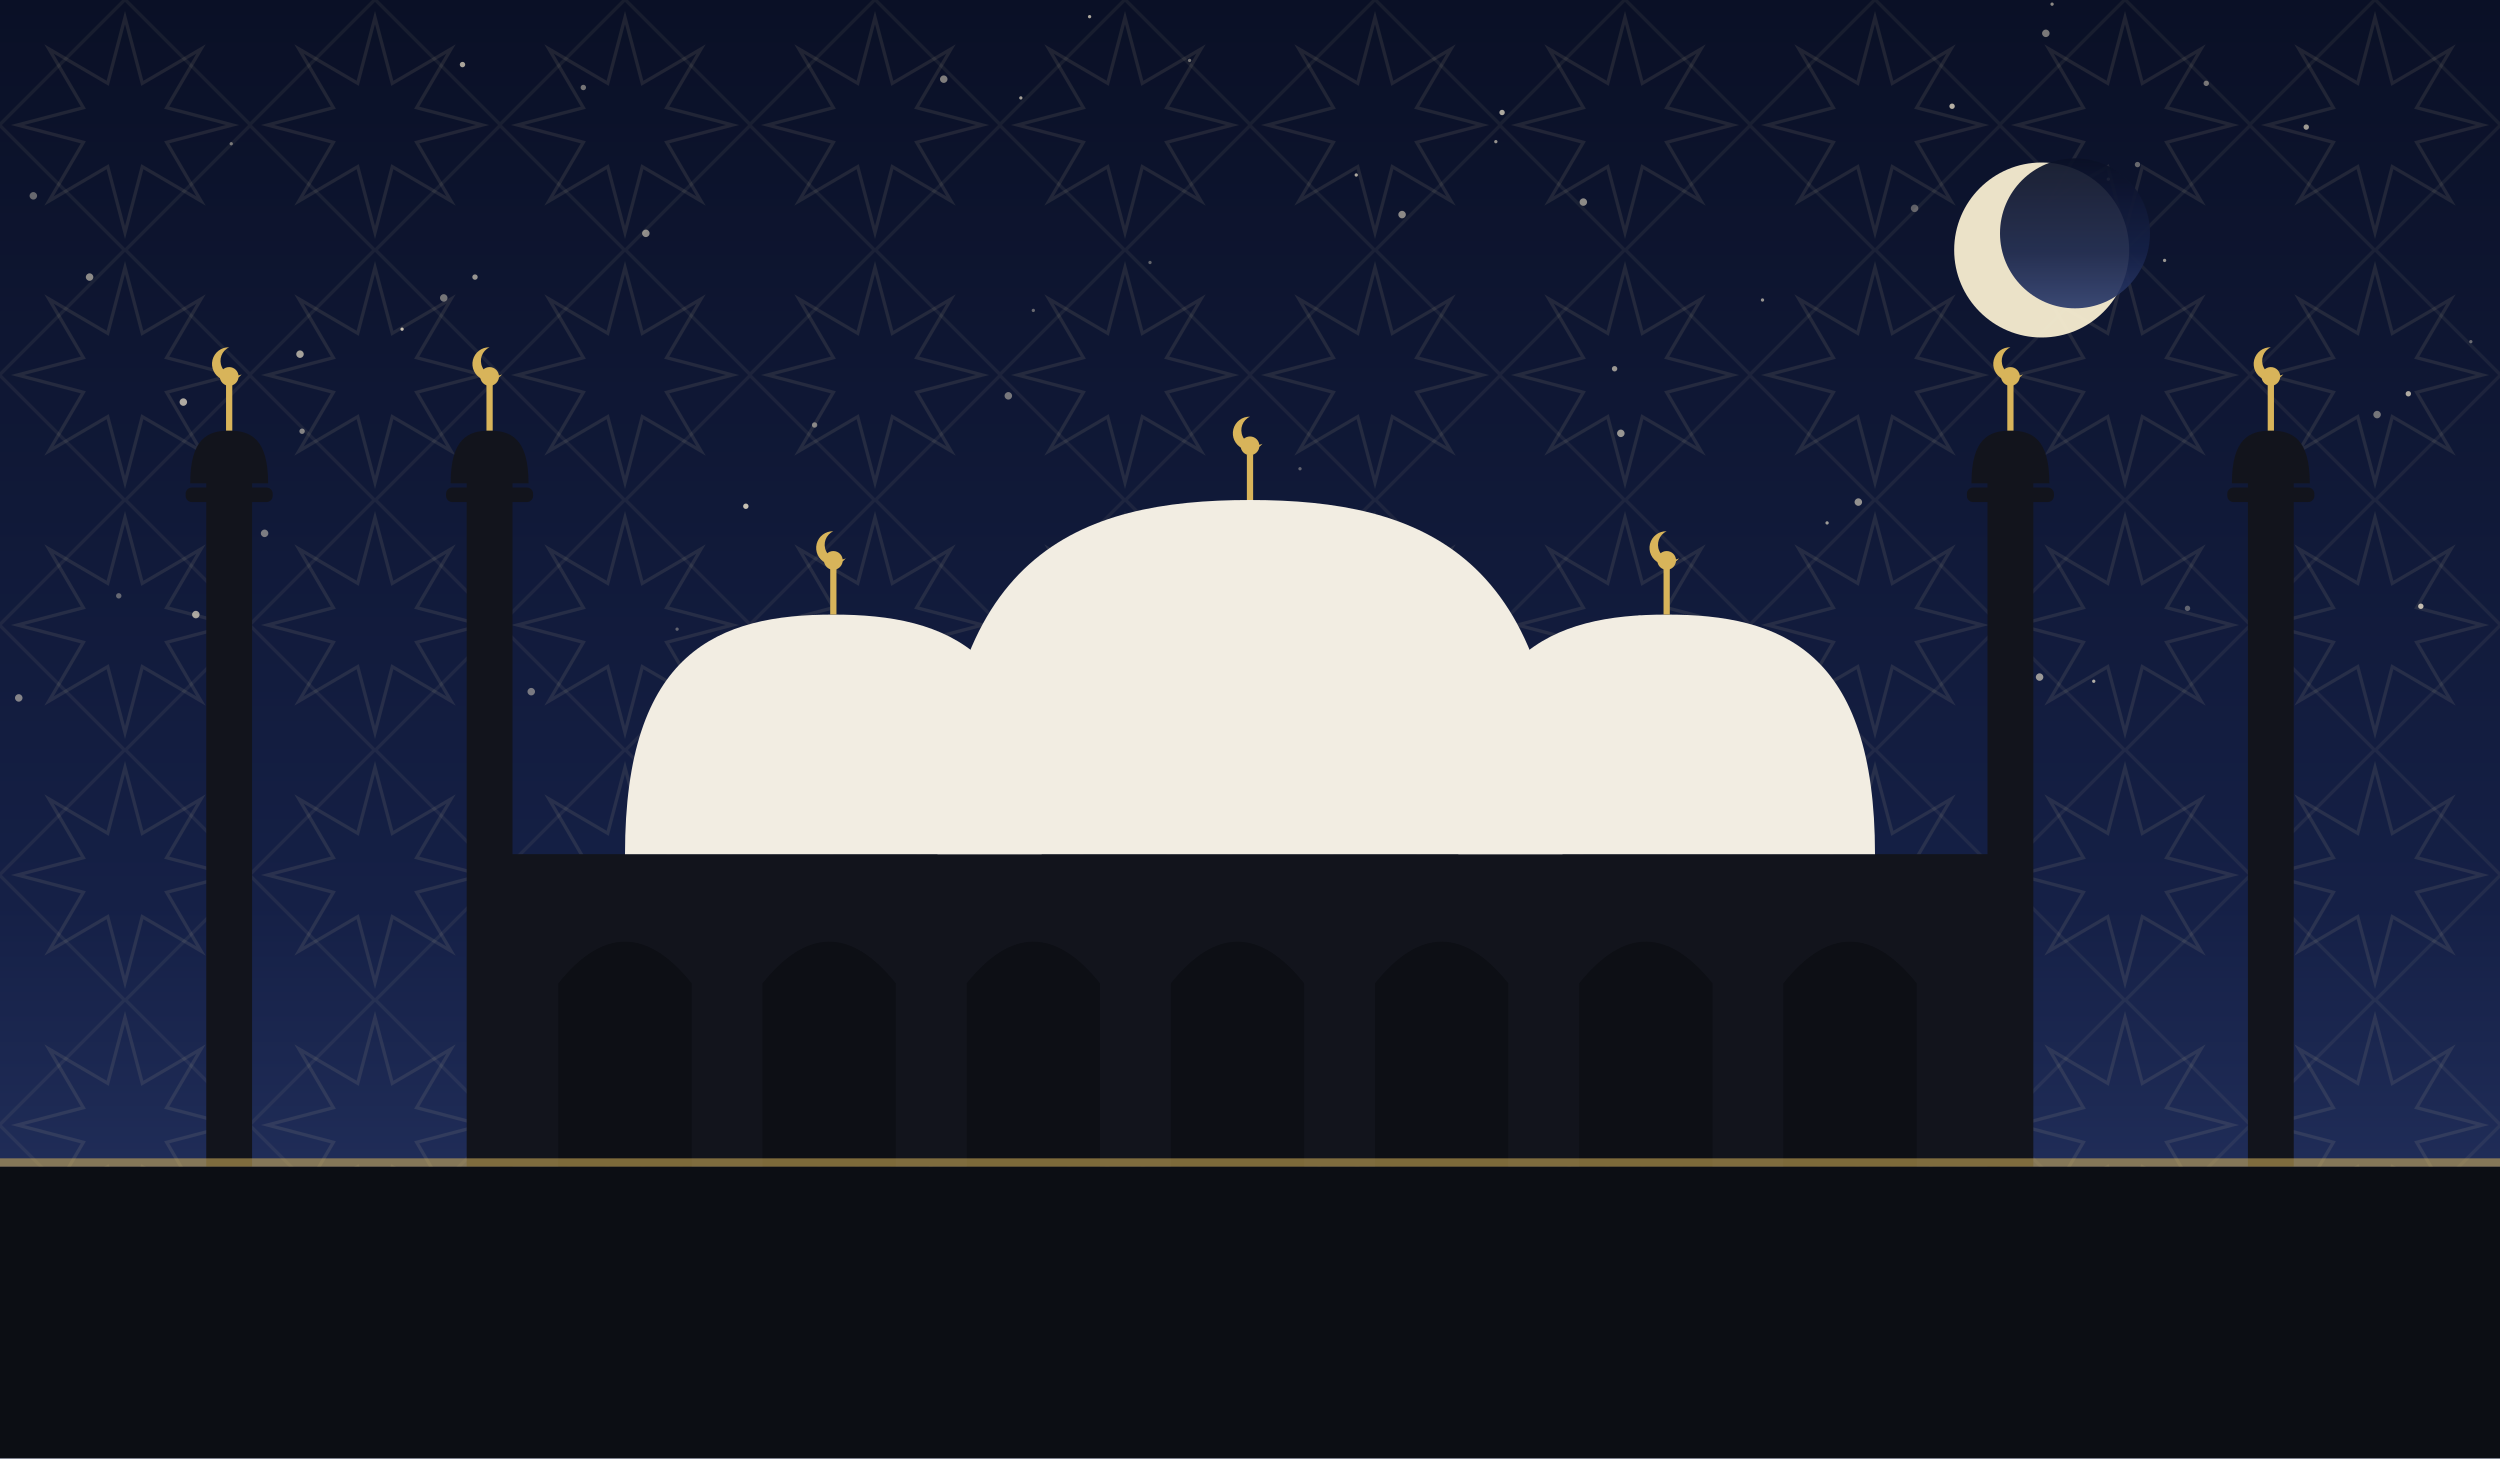
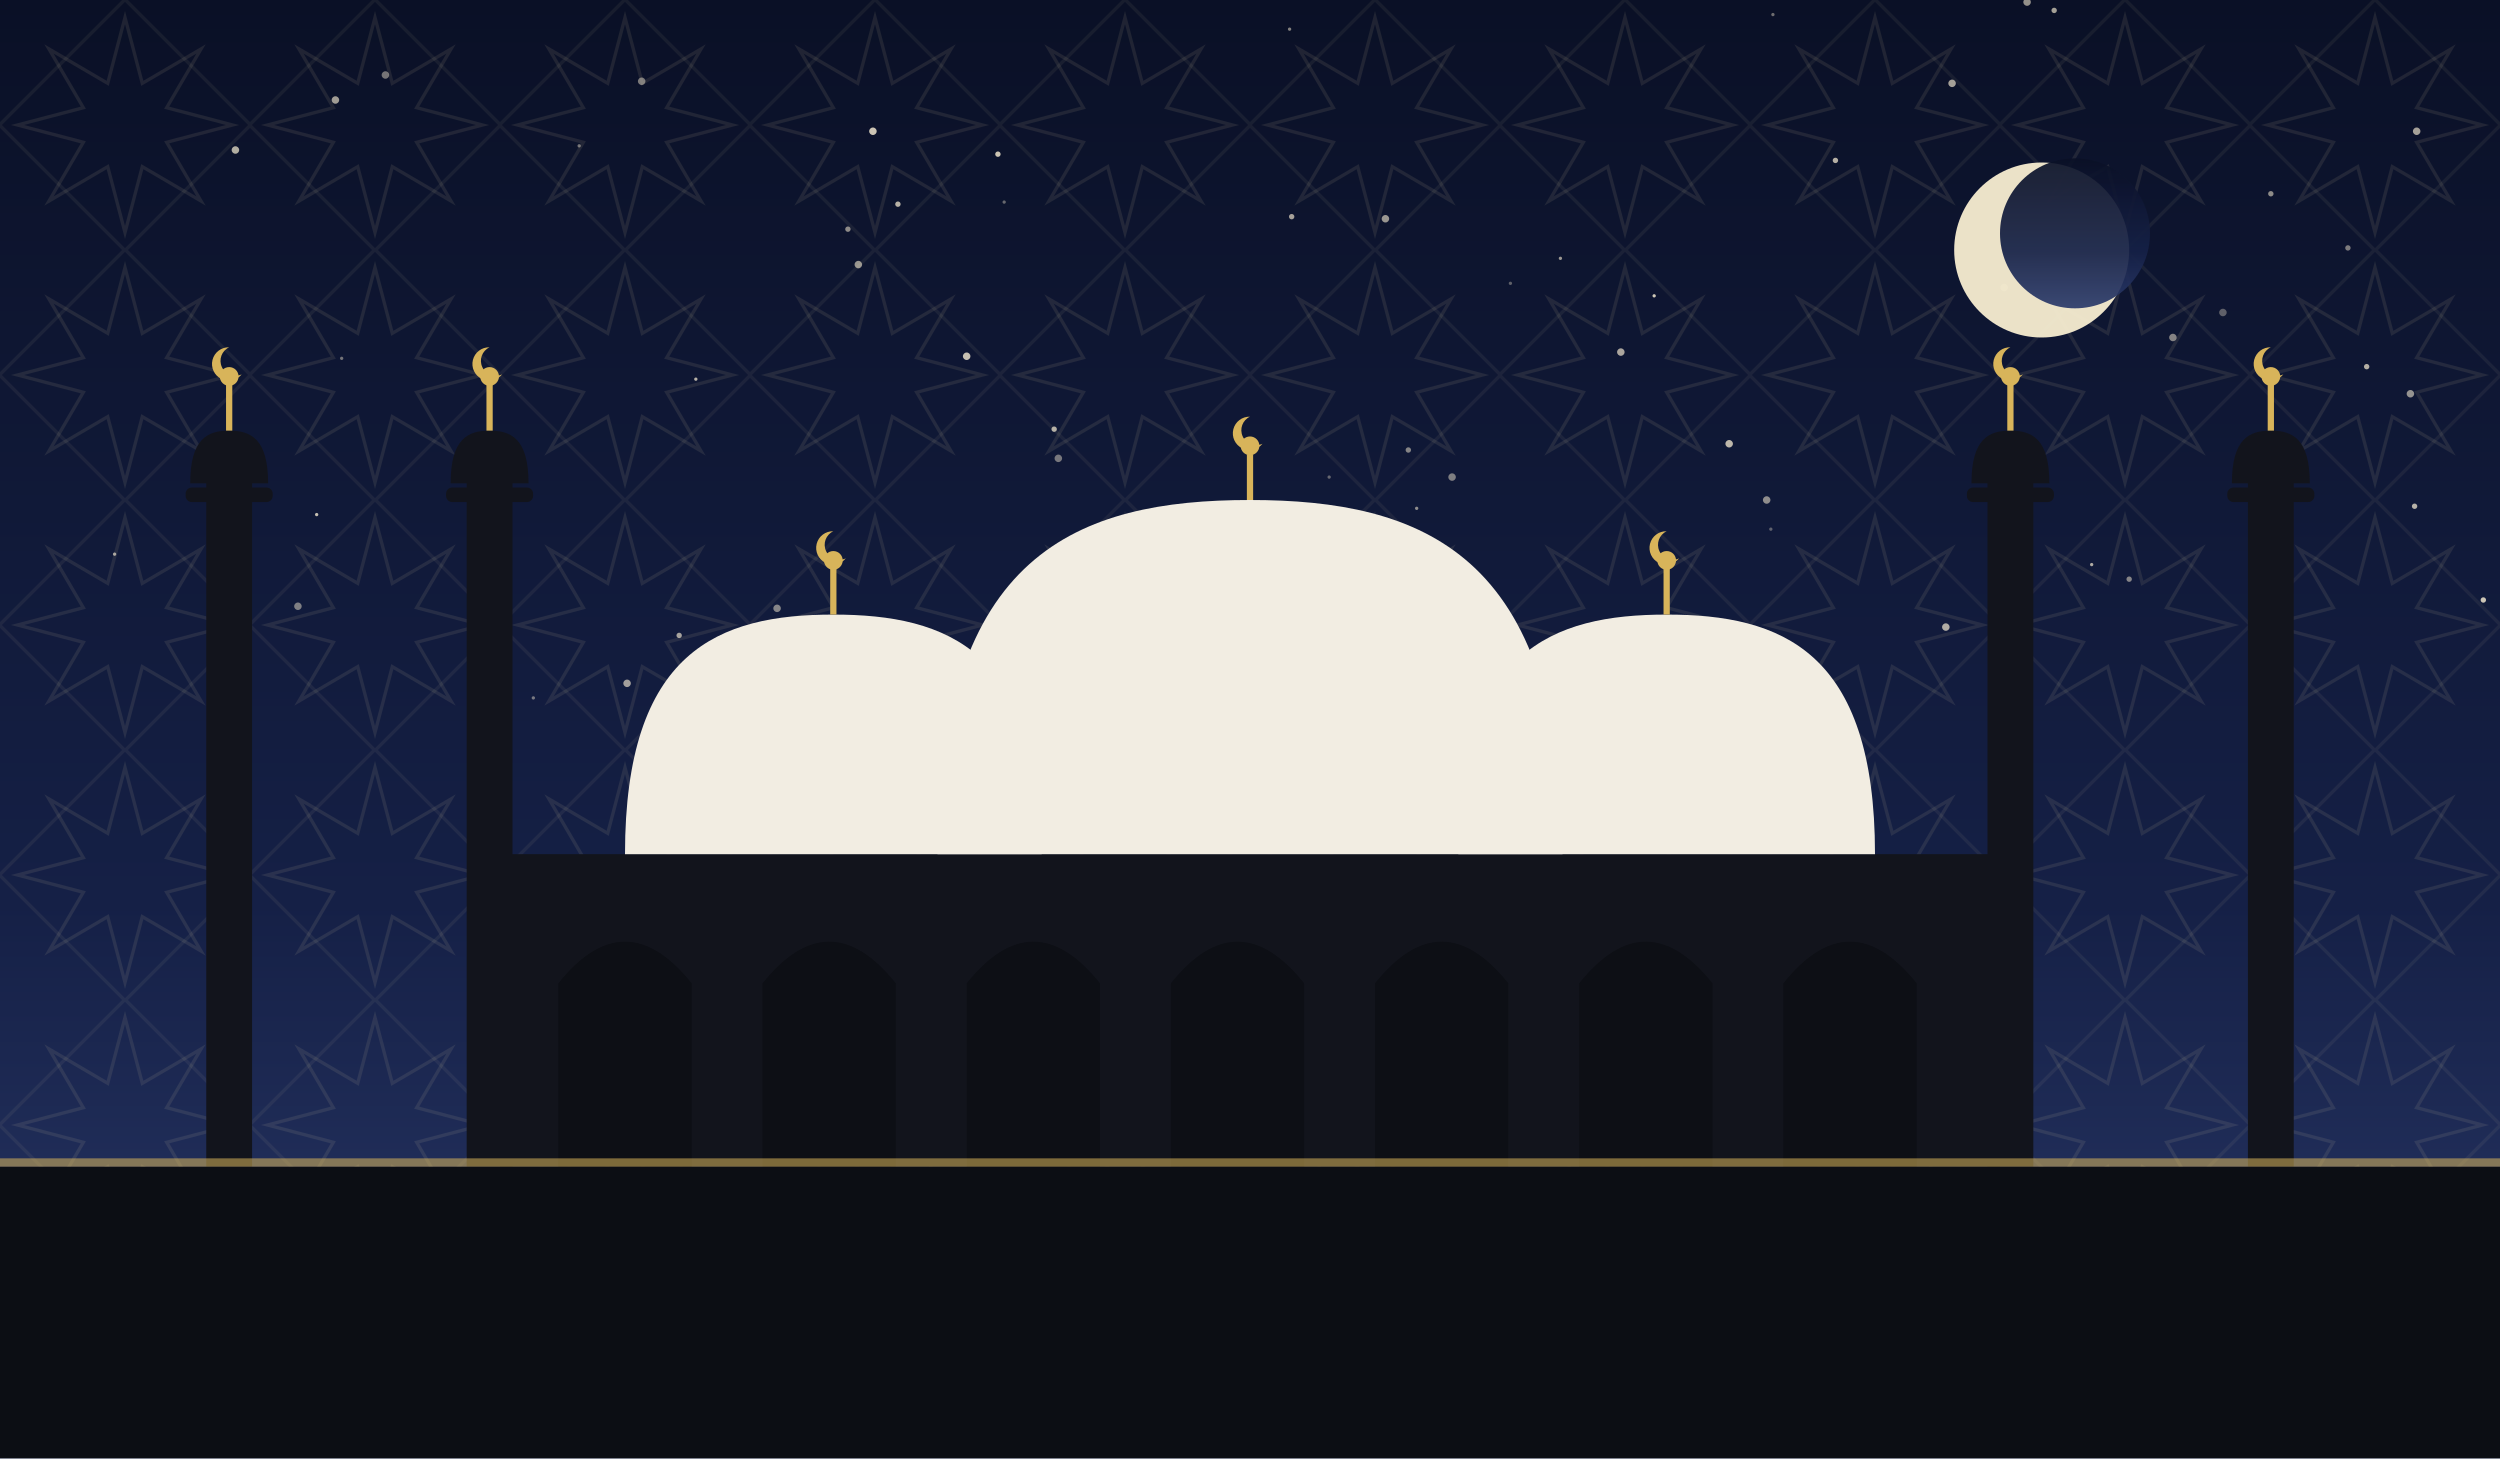
<svg xmlns="http://www.w3.org/2000/svg" viewBox="0 0 1200 700" role="img">
  <defs>
    <linearGradient id="sky" x1="0" y1="0" x2="0" y2="1">
      <stop offset="0" stop-color="#0a1026" />
      <stop offset="0.62" stop-color="#152046" />
      <stop offset="1" stop-color="#2b3a6b" />
    </linearGradient>
    <pattern id="g1" width="120" height="120" patternUnits="userSpaceOnUse">
      <polygon points="111.6,60.0 80.0,68.3 96.5,96.5 68.3,80.0 60.0,111.6 51.7,80.0 23.5,96.5 40.0,68.3 8.4,60.0 40.0,51.7 23.5,23.5 51.7,40.0 60.0,8.4 68.3,40.0 96.5,23.5 80.0,51.7" fill="none" stroke="#e8d9a8" stroke-width="1.6" opacity="0.1" />
      <rect x="17.4" y="17.4" width="85.2" height="85.2" fill="none" stroke="#e8d9a8" stroke-width="1.6" opacity="0.07" transform="rotate(45 60.0 60.0)" />
    </pattern>
  </defs>
  <rect width="1200" height="700" fill="url(#sky)" />
  <rect width="1200" height="700" fill="url(#g1)" />
-   <circle cx="213" cy="143" r="1.8" fill="#f7ecd2" opacity="0.44" />
-   <circle cx="127" cy="256" r="1.8" fill="#f7ecd2" opacity="0.47" />
-   <circle cx="1186" cy="164" r="0.8" fill="#f7ecd2" opacity="0.39" />
-   <circle cx="630" cy="327" r="0.8" fill="#f7ecd2" opacity="0.45" />
-   <circle cx="979" cy="325" r="1.8" fill="#f7ecd2" opacity="0.60" />
-   <circle cx="193" cy="158" r="0.8" fill="#f7ecd2" opacity="0.79" />
-   <circle cx="552" cy="126" r="0.8" fill="#f7ecd2" opacity="0.37" />
-   <circle cx="496" cy="149" r="0.8" fill="#f7ecd2" opacity="0.39" />
-   <circle cx="145" cy="207" r="1.3" fill="#f7ecd2" opacity="0.50" />
-   <circle cx="1059" cy="40" r="1.3" fill="#f7ecd2" opacity="0.45" />
-   <circle cx="718" cy="68" r="0.8" fill="#f7ecd2" opacity="0.59" />
-   <circle cx="1162" cy="291" r="1.3" fill="#f7ecd2" opacity="0.77" />
-   <circle cx="111" cy="69" r="0.8" fill="#f7ecd2" opacity="0.44" />
-   <circle cx="325" cy="302" r="0.8" fill="#f7ecd2" opacity="0.35" />
-   <circle cx="484" cy="190" r="1.8" fill="#f7ecd2" opacity="0.45" />
-   <circle cx="228" cy="133" r="1.3" fill="#f7ecd2" opacity="0.59" />
-   <circle cx="877" cy="251" r="0.8" fill="#f7ecd2" opacity="0.62" />
-   <circle cx="391" cy="204" r="1.3" fill="#f7ecd2" opacity="0.49" />
-   <circle cx="1050" cy="292" r="1.3" fill="#f7ecd2" opacity="0.35" />
-   <circle cx="94" cy="295" r="1.8" fill="#f7ecd2" opacity="0.65" />
-   <circle cx="43" cy="133" r="1.8" fill="#f7ecd2" opacity="0.54" />
-   <circle cx="57" cy="286" r="1.3" fill="#f7ecd2" opacity="0.37" />
-   <circle cx="16" cy="94" r="1.8" fill="#f7ecd2" opacity="0.39" />
-   <circle cx="760" cy="97" r="1.8" fill="#f7ecd2" opacity="0.55" />
-   <circle cx="9" cy="335" r="1.8" fill="#f7ecd2" opacity="0.50" />
-   <circle cx="523" cy="8" r="0.8" fill="#f7ecd2" opacity="0.69" />
-   <circle cx="982" cy="16" r="1.8" fill="#f7ecd2" opacity="0.47" />
-   <circle cx="1026" cy="79" r="1.3" fill="#f7ecd2" opacity="0.39" />
-   <circle cx="775" cy="177" r="1.3" fill="#f7ecd2" opacity="0.60" />
-   <circle cx="589" cy="250" r="1.8" fill="#f7ecd2" opacity="0.35" />
-   <circle cx="348" cy="318" r="0.8" fill="#f7ecd2" opacity="0.49" />
-   <circle cx="892" cy="241" r="1.8" fill="#f7ecd2" opacity="0.57" />
-   <circle cx="1141" cy="199" r="1.8" fill="#f7ecd2" opacity="0.44" />
-   <circle cx="255" cy="332" r="1.8" fill="#f7ecd2" opacity="0.45" />
-   <circle cx="514" cy="260" r="0.8" fill="#f7ecd2" opacity="0.75" />
-   <circle cx="358" cy="243" r="1.3" fill="#f7ecd2" opacity="0.79" />
-   <circle cx="1107" cy="61" r="1.3" fill="#f7ecd2" opacity="0.62" />
-   <circle cx="721" cy="54" r="1.3" fill="#f7ecd2" opacity="0.69" />
-   <circle cx="280" cy="42" r="1.3" fill="#f7ecd2" opacity="0.45" />
-   <circle cx="624" cy="225" r="0.8" fill="#f7ecd2" opacity="0.35" />
-   <circle cx="673" cy="103" r="1.8" fill="#f7ecd2" opacity="0.54" />
-   <circle cx="787" cy="296" r="0.8" fill="#f7ecd2" opacity="0.37" />
-   <circle cx="846" cy="144" r="0.8" fill="#f7ecd2" opacity="0.59" />
-   <circle cx="490" cy="47" r="0.8" fill="#f7ecd2" opacity="0.65" />
-   <circle cx="1039" cy="125" r="0.8" fill="#f7ecd2" opacity="0.60" />
-   <circle cx="453" cy="38" r="1.8" fill="#f7ecd2" opacity="0.49" />
-   <circle cx="1012" cy="86" r="0.8" fill="#f7ecd2" opacity="0.67" />
-   <circle cx="1156" cy="189" r="1.3" fill="#f7ecd2" opacity="0.69" />
-   <circle cx="1005" cy="327" r="0.8" fill="#f7ecd2" opacity="0.70" />
-   <circle cx="919" cy="100" r="1.8" fill="#f7ecd2" opacity="0.35" />
-   <circle cx="778" cy="208" r="1.8" fill="#f7ecd2" opacity="0.59" />
-   <circle cx="222" cy="31" r="1.3" fill="#f7ecd2" opacity="0.67" />
-   <circle cx="571" cy="29" r="0.8" fill="#f7ecd2" opacity="0.44" />
-   <circle cx="985" cy="2" r="0.8" fill="#f7ecd2" opacity="0.55" />
-   <circle cx="144" cy="170" r="1.8" fill="#f7ecd2" opacity="0.65" />
-   <circle cx="88" cy="193" r="1.8" fill="#f7ecd2" opacity="0.69" />
-   <circle cx="937" cy="51" r="1.3" fill="#f7ecd2" opacity="0.72" />
-   <circle cx="651" cy="84" r="0.8" fill="#f7ecd2" opacity="0.69" />
-   <circle cx="310" cy="112" r="1.8" fill="#f7ecd2" opacity="0.55" />
-   <circle cx="754" cy="335" r="0.8" fill="#f7ecd2" opacity="0.75" />
+   <circle cx="676" cy="216" r="1.3" fill="#f7ecd2" opacity="0.51" />
+   <circle cx="326" cy="305" r="1.3" fill="#f7ecd2" opacity="0.65" />
+   <circle cx="113" cy="221" r="1.3" fill="#f7ecd2" opacity="0.58" />
+   <circle cx="301" cy="328" r="1.8" fill="#f7ecd2" opacity="0.63" />
+   <circle cx="962" cy="138" r="1.8" fill="#f7ecd2" opacity="0.41" />
+   <circle cx="152" cy="247" r="0.8" fill="#f7ecd2" opacity="0.79" />
+   <circle cx="1159" cy="243" r="1.3" fill="#f7ecd2" opacity="0.72" />
+   <circle cx="407" cy="110" r="1.3" fill="#f7ecd2" opacity="0.55" />
+   <circle cx="848" cy="240" r="1.8" fill="#f7ecd2" opacity="0.55" />
+   <circle cx="778" cy="169" r="1.8" fill="#f7ecd2" opacity="0.67" />
+   <circle cx="605" cy="305" r="1.3" fill="#f7ecd2" opacity="0.60" />
+   <circle cx="113" cy="72" r="1.8" fill="#f7ecd2" opacity="0.71" />
+   <circle cx="334" cy="182" r="0.8" fill="#f7ecd2" opacity="0.73" />
+   <circle cx="1004" cy="271" r="0.8" fill="#f7ecd2" opacity="0.69" />
+   <circle cx="851" cy="7" r="0.8" fill="#f7ecd2" opacity="0.42" />
+   <circle cx="619" cy="14" r="0.8" fill="#f7ecd2" opacity="0.51" />
+   <circle cx="620" cy="104" r="1.3" fill="#f7ecd2" opacity="0.65" />
+   <circle cx="830" cy="213" r="1.8" fill="#f7ecd2" opacity="0.75" />
+   <circle cx="697" cy="229" r="1.8" fill="#f7ecd2" opacity="0.48" />
+   <circle cx="725" cy="136" r="0.8" fill="#f7ecd2" opacity="0.35" />
+   <circle cx="506" cy="206" r="1.3" fill="#f7ecd2" opacity="0.71" />
+   <circle cx="256" cy="335" r="0.8" fill="#f7ecd2" opacity="0.45" />
+   <circle cx="143" cy="291" r="1.8" fill="#f7ecd2" opacity="0.48" />
+   <circle cx="431" cy="98" r="1.3" fill="#f7ecd2" opacity="0.73" />
+   <circle cx="1192" cy="288" r="1.3" fill="#f7ecd2" opacity="0.81" />
+   <circle cx="482" cy="97" r="0.8" fill="#f7ecd2" opacity="0.39" />
+   <circle cx="389" cy="333" r="1.8" fill="#f7ecd2" opacity="0.72" />
+   <circle cx="937" cy="40" r="1.8" fill="#f7ecd2" opacity="0.65" />
+   <circle cx="278" cy="70" r="0.8" fill="#f7ecd2" opacity="0.45" />
+   <circle cx="308" cy="39" r="1.8" fill="#f7ecd2" opacity="0.47" />
+   <circle cx="235" cy="215" r="0.8" fill="#f7ecd2" opacity="0.60" />
+   <circle cx="1043" cy="162" r="1.8" fill="#f7ecd2" opacity="0.51" />
+   <circle cx="164" cy="172" r="0.8" fill="#f7ecd2" opacity="0.43" />
+   <circle cx="934" cy="301" r="1.8" fill="#f7ecd2" opacity="0.69" />
+   <circle cx="881" cy="77" r="1.3" fill="#f7ecd2" opacity="0.72" />
+   <circle cx="749" cy="124" r="0.8" fill="#f7ecd2" opacity="0.61" />
+   <circle cx="850" cy="254" r="0.8" fill="#f7ecd2" opacity="0.35" />
+   <circle cx="1160" cy="63" r="1.8" fill="#f7ecd2" opacity="0.65" />
+   <circle cx="1127" cy="119" r="1.3" fill="#f7ecd2" opacity="0.48" />
+   <circle cx="55" cy="266" r="0.8" fill="#f7ecd2" opacity="0.65" />
+   <circle cx="1136" cy="176" r="1.3" fill="#f7ecd2" opacity="0.71" />
+   <circle cx="986" cy="5" r="1.3" fill="#f7ecd2" opacity="0.65" />
+   <circle cx="973" cy="1" r="1.8" fill="#f7ecd2" opacity="0.58" />
+   <circle cx="161" cy="48" r="1.8" fill="#f7ecd2" opacity="0.63" />
+   <circle cx="1022" cy="278" r="1.3" fill="#f7ecd2" opacity="0.51" />
+   <circle cx="412" cy="127" r="1.8" fill="#f7ecd2" opacity="0.59" />
+   <circle cx="419" cy="63" r="1.8" fill="#f7ecd2" opacity="0.82" />
+   <circle cx="1067" cy="150" r="1.8" fill="#f7ecd2" opacity="0.35" />
+   <circle cx="508" cy="220" r="1.8" fill="#f7ecd2" opacity="0.45" />
+   <circle cx="638" cy="229" r="0.8" fill="#f7ecd2" opacity="0.37" />
+   <circle cx="665" cy="105" r="1.8" fill="#f7ecd2" opacity="0.60" />
+   <circle cx="373" cy="292" r="1.8" fill="#f7ecd2" opacity="0.51" />
+   <circle cx="794" cy="142" r="0.8" fill="#f7ecd2" opacity="0.83" />
+   <circle cx="464" cy="171" r="1.8" fill="#f7ecd2" opacity="0.79" />
+   <circle cx="511" cy="327" r="1.3" fill="#f7ecd2" opacity="0.82" />
+   <circle cx="479" cy="74" r="1.3" fill="#f7ecd2" opacity="0.81" />
+   <circle cx="680" cy="244" r="0.8" fill="#f7ecd2" opacity="0.55" />
+   <circle cx="1090" cy="93" r="1.3" fill="#f7ecd2" opacity="0.55" />
+   <circle cx="1157" cy="189" r="1.8" fill="#f7ecd2" opacity="0.58" />
+   <circle cx="185" cy="36" r="1.8" fill="#f7ecd2" opacity="0.45" />
  <circle cx="980" cy="120" r="42" fill="#f6ecd0" opacity="0.95" />
  <circle cx="996" cy="112" r="36" fill="url(#sky)" opacity="0.92" />
  <rect x="240" y="410" width="720" height="150" fill="#12141c" />
  <path d="M 268 560 L 268 472 Q 300 432 332 472 L 332 560 Z" fill="#0c0e14" opacity="0.9" />
  <path d="M 366 560 L 366 472 Q 398 432 430 472 L 430 560 Z" fill="#0c0e14" opacity="0.9" />
  <path d="M 464 560 L 464 472 Q 496 432 528 472 L 528 560 Z" fill="#0c0e14" opacity="0.9" />
  <path d="M 562 560 L 562 472 Q 594 432 626 472 L 626 560 Z" fill="#0c0e14" opacity="0.9" />
  <path d="M 660 560 L 660 472 Q 692 432 724 472 L 724 560 Z" fill="#0c0e14" opacity="0.9" />
  <path d="M 758 560 L 758 472 Q 790 432 822 472 L 822 560 Z" fill="#0c0e14" opacity="0.9" />
  <path d="M 856 560 L 856 472 Q 888 432 920 472 L 920 560 Z" fill="#0c0e14" opacity="0.9" />
  <path d="M 450 410 C 450 265.5, 517.5 240, 600 240 C 682.5 240, 750 265.5, 750 410 Z" fill="#f2ede2" />
  <line x1="600" y1="240" x2="600" y2="218" stroke="#d8b45a" stroke-width="3" />
  <circle cx="600" cy="214" r="4.5" fill="#d8b45a" />
  <path d="M 600 200 a 8 8 0 1 0 6 13 a 6.4 6.4 0 1 1 -6 -13 Z" fill="#d8b45a" />
  <path d="M 300 410 C 300 312.25, 345.0 295, 400 295 C 455.0 295, 500 312.25, 500 410 Z" fill="#f2ede2" />
  <line x1="400" y1="295" x2="400" y2="273" stroke="#d8b45a" stroke-width="3" />
  <circle cx="400" cy="269" r="4.5" fill="#d8b45a" />
  <path d="M 400 255 a 8 8 0 1 0 6 13 a 6.4 6.4 0 1 1 -6 -13 Z" fill="#d8b45a" />
  <path d="M 700 410 C 700 312.25, 745.0 295, 800 295 C 855.0 295, 900 312.25, 900 410 Z" fill="#f2ede2" />
  <line x1="800" y1="295" x2="800" y2="273" stroke="#d8b45a" stroke-width="3" />
  <circle cx="800" cy="269" r="4.5" fill="#d8b45a" />
  <path d="M 800 255 a 8 8 0 1 0 6 13 a 6.4 6.4 0 1 1 -6 -13 Z" fill="#d8b45a" />
  <rect x="99.0" y="230" width="22" height="330" fill="#12141c" />
  <rect x="89.1" y="234" width="41.8" height="7" rx="3" fill="#12141c" />
  <path d="M 91.3 232 C 91.3 210.495, 99.715 206.7, 110 206.7 C 120.285 206.7, 128.7 210.495, 128.7 232 Z" fill="#12141c" />
  <line x1="110" y1="206.7" x2="110" y2="184.7" stroke="#d8b45a" stroke-width="3" />
  <circle cx="110" cy="180.7" r="4.5" fill="#d8b45a" />
  <path d="M 110 166.7 a 8 8 0 1 0 6 13 a 6.4 6.4 0 1 1 -6 -13 Z" fill="#d8b45a" />
  <rect x="224.0" y="230" width="22" height="330" fill="#12141c" />
  <rect x="214.1" y="234" width="41.8" height="7" rx="3" fill="#12141c" />
  <path d="M 216.3 232 C 216.3 210.495, 224.715 206.7, 235 206.7 C 245.285 206.7, 253.7 210.495, 253.7 232 Z" fill="#12141c" />
  <line x1="235" y1="206.7" x2="235" y2="184.7" stroke="#d8b45a" stroke-width="3" />
  <circle cx="235" cy="180.7" r="4.5" fill="#d8b45a" />
  <path d="M 235 166.7 a 8 8 0 1 0 6 13 a 6.4 6.4 0 1 1 -6 -13 Z" fill="#d8b45a" />
  <rect x="954.0" y="230" width="22" height="330" fill="#12141c" />
  <rect x="944.1" y="234" width="41.8" height="7" rx="3" fill="#12141c" />
  <path d="M 946.3 232 C 946.3 210.495, 954.715 206.7, 965 206.7 C 975.285 206.7, 983.7 210.495, 983.7 232 Z" fill="#12141c" />
  <line x1="965" y1="206.7" x2="965" y2="184.7" stroke="#d8b45a" stroke-width="3" />
  <circle cx="965" cy="180.7" r="4.5" fill="#d8b45a" />
  <path d="M 965 166.7 a 8 8 0 1 0 6 13 a 6.4 6.4 0 1 1 -6 -13 Z" fill="#d8b45a" />
  <rect x="1079.0" y="230" width="22" height="330" fill="#12141c" />
  <rect x="1069.1" y="234" width="41.8" height="7" rx="3" fill="#12141c" />
  <path d="M 1071.3 232 C 1071.3 210.495, 1079.715 206.7, 1090 206.7 C 1100.285 206.7, 1108.7 210.495, 1108.7 232 Z" fill="#12141c" />
  <line x1="1090" y1="206.7" x2="1090" y2="184.7" stroke="#d8b45a" stroke-width="3" />
  <circle cx="1090" cy="180.7" r="4.5" fill="#d8b45a" />
  <path d="M 1090 166.7 a 8 8 0 1 0 6 13 a 6.4 6.4 0 1 1 -6 -13 Z" fill="#d8b45a" />
  <rect x="0" y="560" width="1200" height="140" fill="#0c0e14" />
  <rect x="0" y="556" width="1200" height="4" fill="#d8b45a" opacity="0.55" />
</svg>
